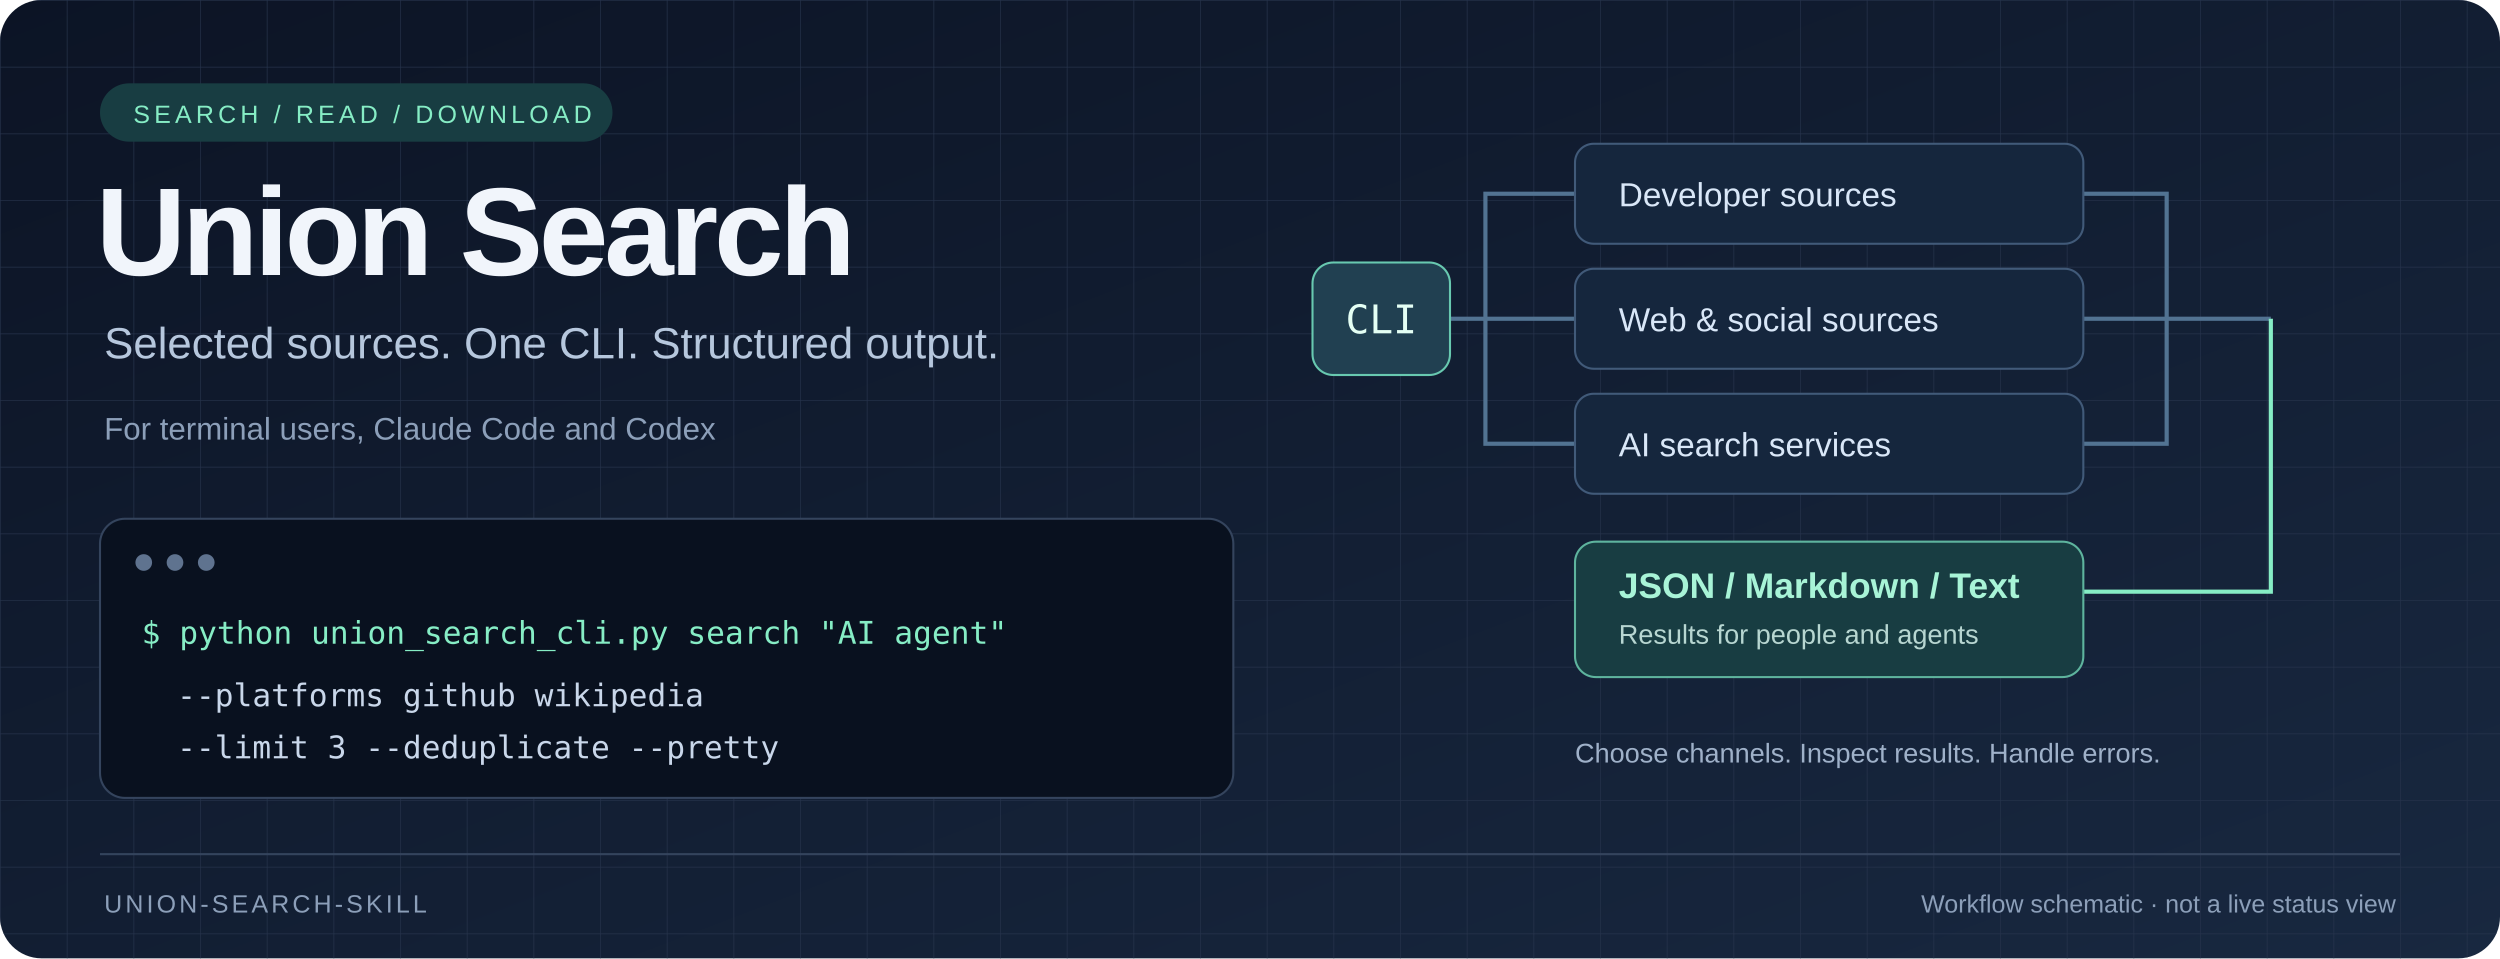
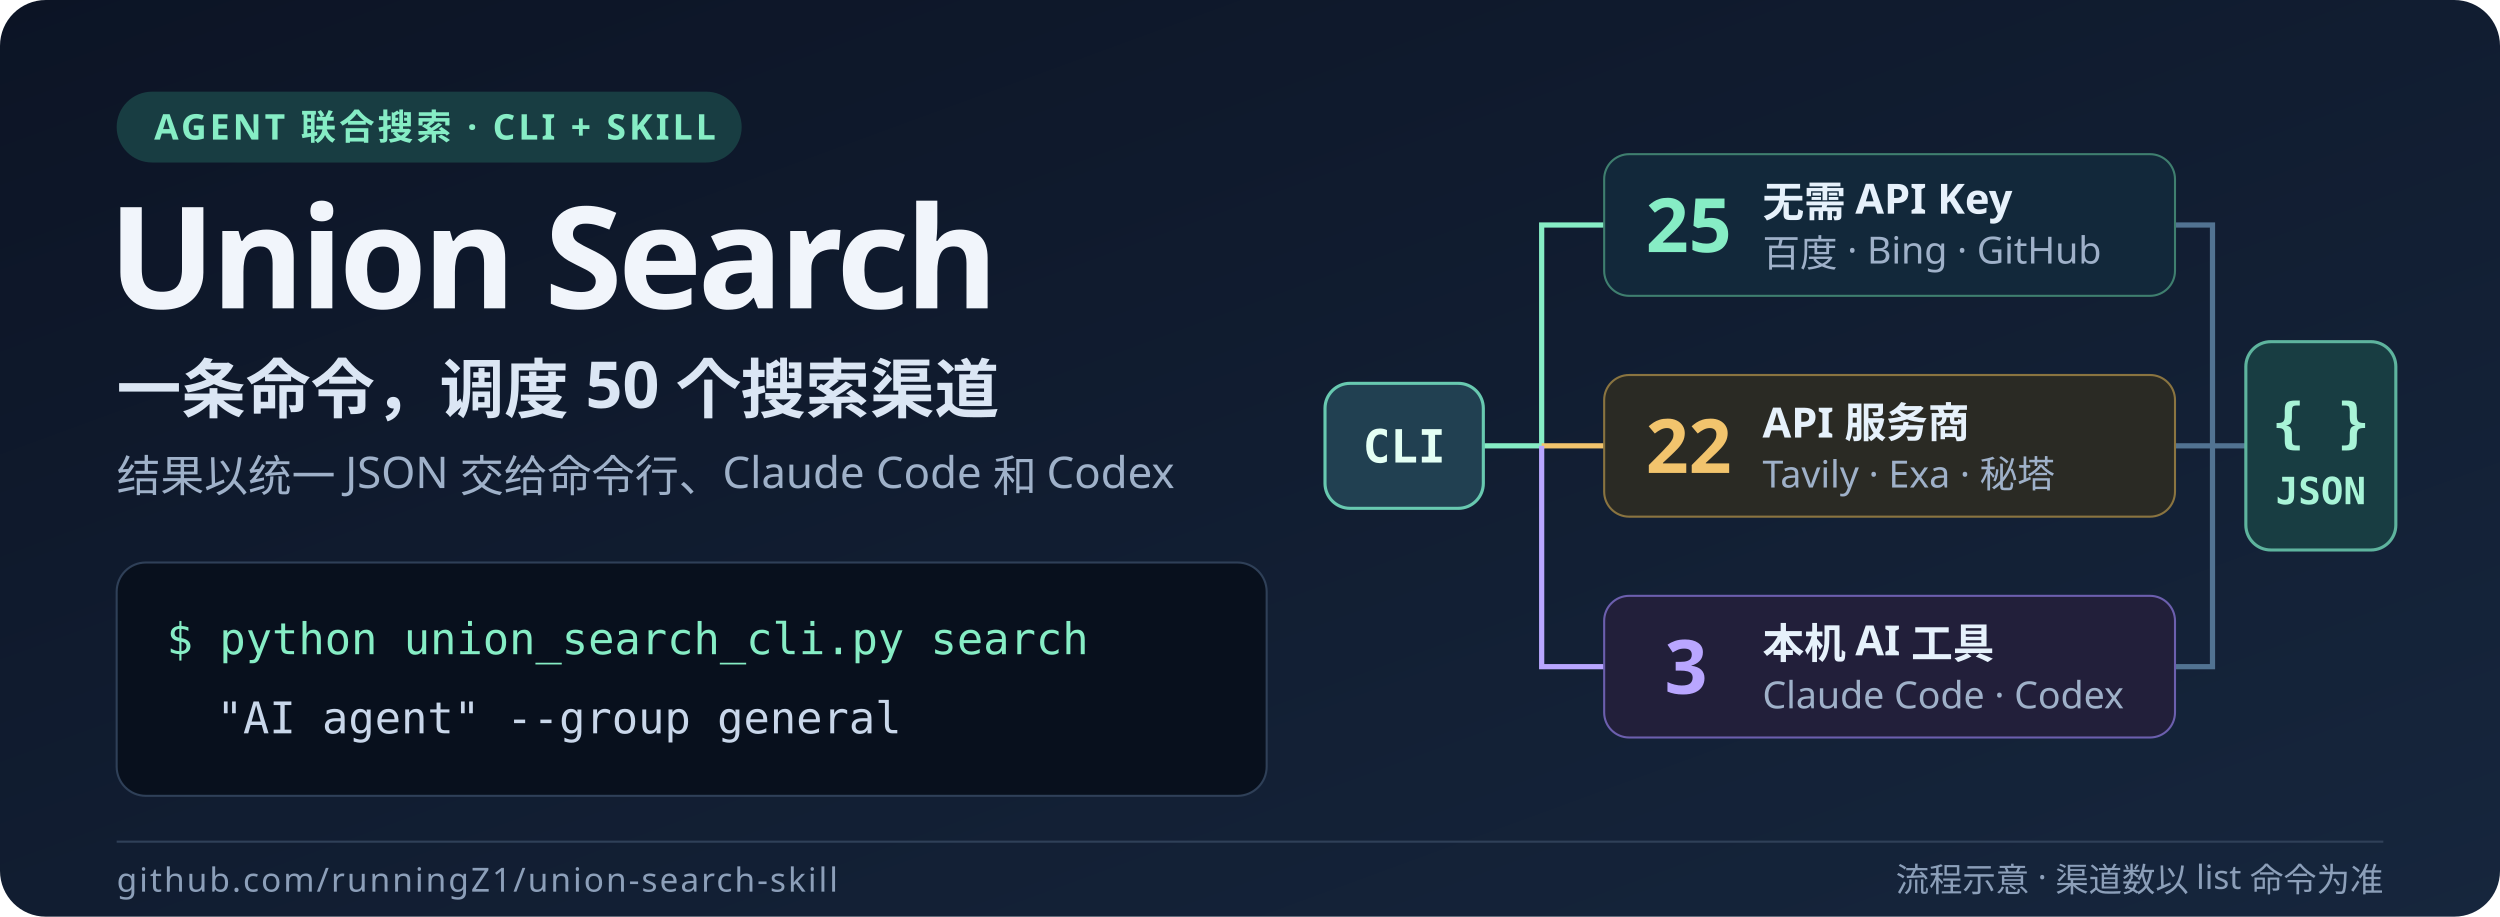
- <svg xmlns="http://www.w3.org/2000/svg" width="1200" height="460" viewBox="0 0 1200 460" role="img" aria-labelledby="title desc">
+ <svg xmlns="http://www.w3.org/2000/svg" width="1200" height="440" viewBox="0 0 1200 440" role="img" aria-labelledby="title desc">
  <defs>
-     <pattern id="grid" width="32" height="32" patternUnits="userSpaceOnUse">
-       <path d="M32 0H0V32" fill="none" stroke="#26344c" stroke-width="0.6" />
-     </pattern>
    <linearGradient id="bg" x2="1" y2="1">
      <stop stop-color="#0c1425" />
-       <stop offset="1" stop-color="#182840" />
+       <stop offset="1" stop-color="#16263d" />
    </linearGradient>
  </defs>
-   <rect width="1200" height="460" rx="20" fill="url(#bg)" />
-   <rect width="1200" height="460" rx="20" fill="url(#grid)" />
-   <g font-family="Segoe UI,Arial,sans-serif">
-     <rect x="48" y="40" width="246" height="28" rx="14" fill="#183d42" />
-     <text x="64" y="59" fill="#86edc5" font-size="12" letter-spacing="2">SEARCH / READ / DOWNLOAD</text>
-     <text x="46" y="132" fill="#f1f5fb" font-size="60" font-weight="700" letter-spacing="-2">Union Search</text>
-     <text x="50" y="172" fill="#b6c7dd" font-size="21">Selected sources. One CLI. Structured output.</text>
-     <text x="50" y="211" fill="#8c9fb9" font-size="15">For terminal users, Claude Code and Codex</text>
-     <rect x="48" y="249" width="544" height="134" rx="12" fill="#09111f" stroke="#34445d" />
-     <circle cx="69" cy="270" r="4" fill="#5f738f" />
-     <circle cx="84" cy="270" r="4" fill="#5f738f" />
-     <circle cx="99" cy="270" r="4" fill="#5f738f" />
-     <g font-family="Consolas,monospace" font-size="15">
-       <text x="68" y="309" fill="#86edc5">$ python union_search_cli.py search "AI agent"</text>
-       <text x="85" y="339" fill="#c9d7ea">--platforms github wikipedia</text>
-       <text x="85" y="364" fill="#c9d7ea">--limit 3 --deduplicate --pretty</text>
+   <rect width="1200" height="440" rx="22" fill="url(#bg)" />
+   <g id="title-block" font-family="Segoe UI,PingFang SC,Microsoft YaHei,sans-serif">
+     <rect x="56" y="44" width="300" height="34" rx="17" fill="#183d42" />
+     <text x="74" y="67" fill="#86edc5" font-size="17" font-weight="600" letter-spacing="1.5">AGENT 联合搜索 · CLI + SKILL</text>
+     <text x="52" y="148" fill="#f1f5fb" font-size="68" font-weight="700" letter-spacing="-2">Union Search</text>
+     <text x="56" y="198" fill="#dbe6f4" font-size="31" font-weight="600">一条命令，调度 50 个搜索渠道</text>
+     <text x="56" y="236" fill="#9fb1c9" font-size="21">结果以统一 JSON 交给命令行、Claude Code 和 Codex</text>
+   </g>
+   <g id="command" font-family="Consolas,ui-monospace,monospace">
+     <rect x="56" y="270" width="552" height="112" rx="14" fill="#08101d" stroke="#2f4058" />
+     <text x="80" y="314" fill="#86edc5" font-size="21">$ python union_search_cli.py search</text>
+     <text x="104" y="352" fill="#c9d7ea" font-size="21">"AI agent" --group general</text>
+   </g>
+   <g id="routing" font-family="Segoe UI,PingFang SC,Microsoft YaHei,sans-serif">
+     <g fill="none" stroke-width="2.5">
+       <path d="M712 214H740V108H770" stroke="#86edc5" />
+       <path d="M740 214H770" stroke="#f2c46d" />
+       <path d="M740 214V320H770" stroke="#b9a6ff" />
+       <path d="M1044 108H1062V214M1044 214H1062M1044 320H1062V214H1078" stroke="#527392" />
    </g>
-     <g fill="none" stroke="#527392" stroke-width="2">
-       <path d="M663 153H713V93H756M713 153H756M713 153V213H756" />
-       <path d="M1000 93H1040V153H1090M1000 153H1090M1000 213H1040V153" />
-       <path d="M1090 153V284H1000" stroke="#86edc5" />
-     </g>
-     <rect x="630" y="126" width="66" height="54" rx="10" fill="#214051" stroke="#68c9b0" />
-     <text x="663" y="160" text-anchor="middle" fill="#e4fff4" font-family="Consolas,monospace" font-size="19">CLI</text>
-     <g fill="#15263d" stroke="#415a79">
-       <rect x="756" y="69" width="244" height="48" rx="9" />
-       <rect x="756" y="129" width="244" height="48" rx="9" />
-       <rect x="756" y="189" width="244" height="48" rx="9" />
-     </g>
-     <g fill="#d9e7f8" font-size="16">
-       <text x="777" y="99">Developer sources</text>
-       <text x="777" y="159">Web &amp; social sources</text>
-       <text x="777" y="219">AI search services</text>
-     </g>
-     <rect x="756" y="260" width="244" height="65" rx="10" fill="#183d42" stroke="#5eb49e" />
-     <text x="777" y="287" fill="#a8f4d7" font-size="17" font-weight="600">JSON / Markdown / Text</text>
-     <text x="777" y="309" fill="#b7d6d1" font-size="13">Results for people and agents</text>
-     <text x="756" y="366" fill="#9fb1c9" font-size="13">Choose channels. Inspect results. Handle errors.</text>
-     <path d="M48 410H1152" stroke="#34445d" />
-     <text x="50" y="438" fill="#8c9fb9" font-size="12" letter-spacing="1.5">UNION-SEARCH-SKILL</text>
-     <text x="1150" y="438" text-anchor="end" fill="#8c9fb9" font-size="12">Workflow schematic · not a live status view</text>
+     <rect x="636" y="184" width="76" height="60" rx="12" fill="#214051" stroke="#68c9b0" stroke-width="1.5" />
+     <text x="674" y="222" text-anchor="middle" fill="#e4fff4" font-family="Consolas,monospace" font-size="22" font-weight="600">CLI</text>
+     <rect x="770" y="74" width="274" height="68" rx="12" fill="#12283a" stroke="#3f7f6f" />
+     <text x="790" y="121" fill="#86edc5" font-size="36" font-weight="700">25</text>
+     <text x="846" y="104" fill="#e6f1fb" font-size="20" font-weight="600">无需 API Key</text>
+     <text x="846" y="128" fill="#9fb1c9" font-size="18">百度 · Bing · GitHub</text>
+     <rect x="770" y="180" width="274" height="68" rx="12" fill="#2a2a24" stroke="#8a7440" />
+     <text x="790" y="227" fill="#f2c46d" font-size="36" font-weight="700">22</text>
+     <text x="846" y="210" fill="#e6f1fb" font-size="20" font-weight="600">API 服务商</text>
+     <text x="846" y="234" fill="#9fb1c9" font-size="18">Tavily · Exa · 秘塔</text>
+     <rect x="770" y="286" width="274" height="68" rx="12" fill="#221f3a" stroke="#6c5fae" />
+     <text x="799" y="333" fill="#b9a6ff" font-size="36" font-weight="700">3</text>
+     <text x="846" y="316" fill="#e6f1fb" font-size="20" font-weight="600">本机 AI 工具</text>
+     <text x="846" y="340" fill="#9fb1c9" font-size="18">Claude Code · Codex</text>
+     <rect x="1078" y="164" width="72" height="100" rx="12" fill="#183d42" stroke="#5eb49e" stroke-width="1.5" />
+     <text x="1114" y="212" text-anchor="middle" fill="#a8f4d7" font-family="Consolas,monospace" font-size="26" font-weight="700">{ }</text>
+     <text x="1114" y="242" text-anchor="middle" fill="#a8f4d7" font-family="Consolas,monospace" font-size="18" font-weight="600">JSON</text>
+   </g>
+   <g font-family="Segoe UI,PingFang SC,Microsoft YaHei,sans-serif">
+     <path d="M56 404H1144" stroke="#2f4058" />
+     <text x="56" y="428" fill="#8c9fb9" font-size="16" letter-spacing="1">github.com/runningZ1/union-search-skill</text>
+     <text x="1144" y="428" text-anchor="end" fill="#8c9fb9" font-size="16">流程示意 · 渠道数以 list 命令为准</text>
  </g>
</svg>
